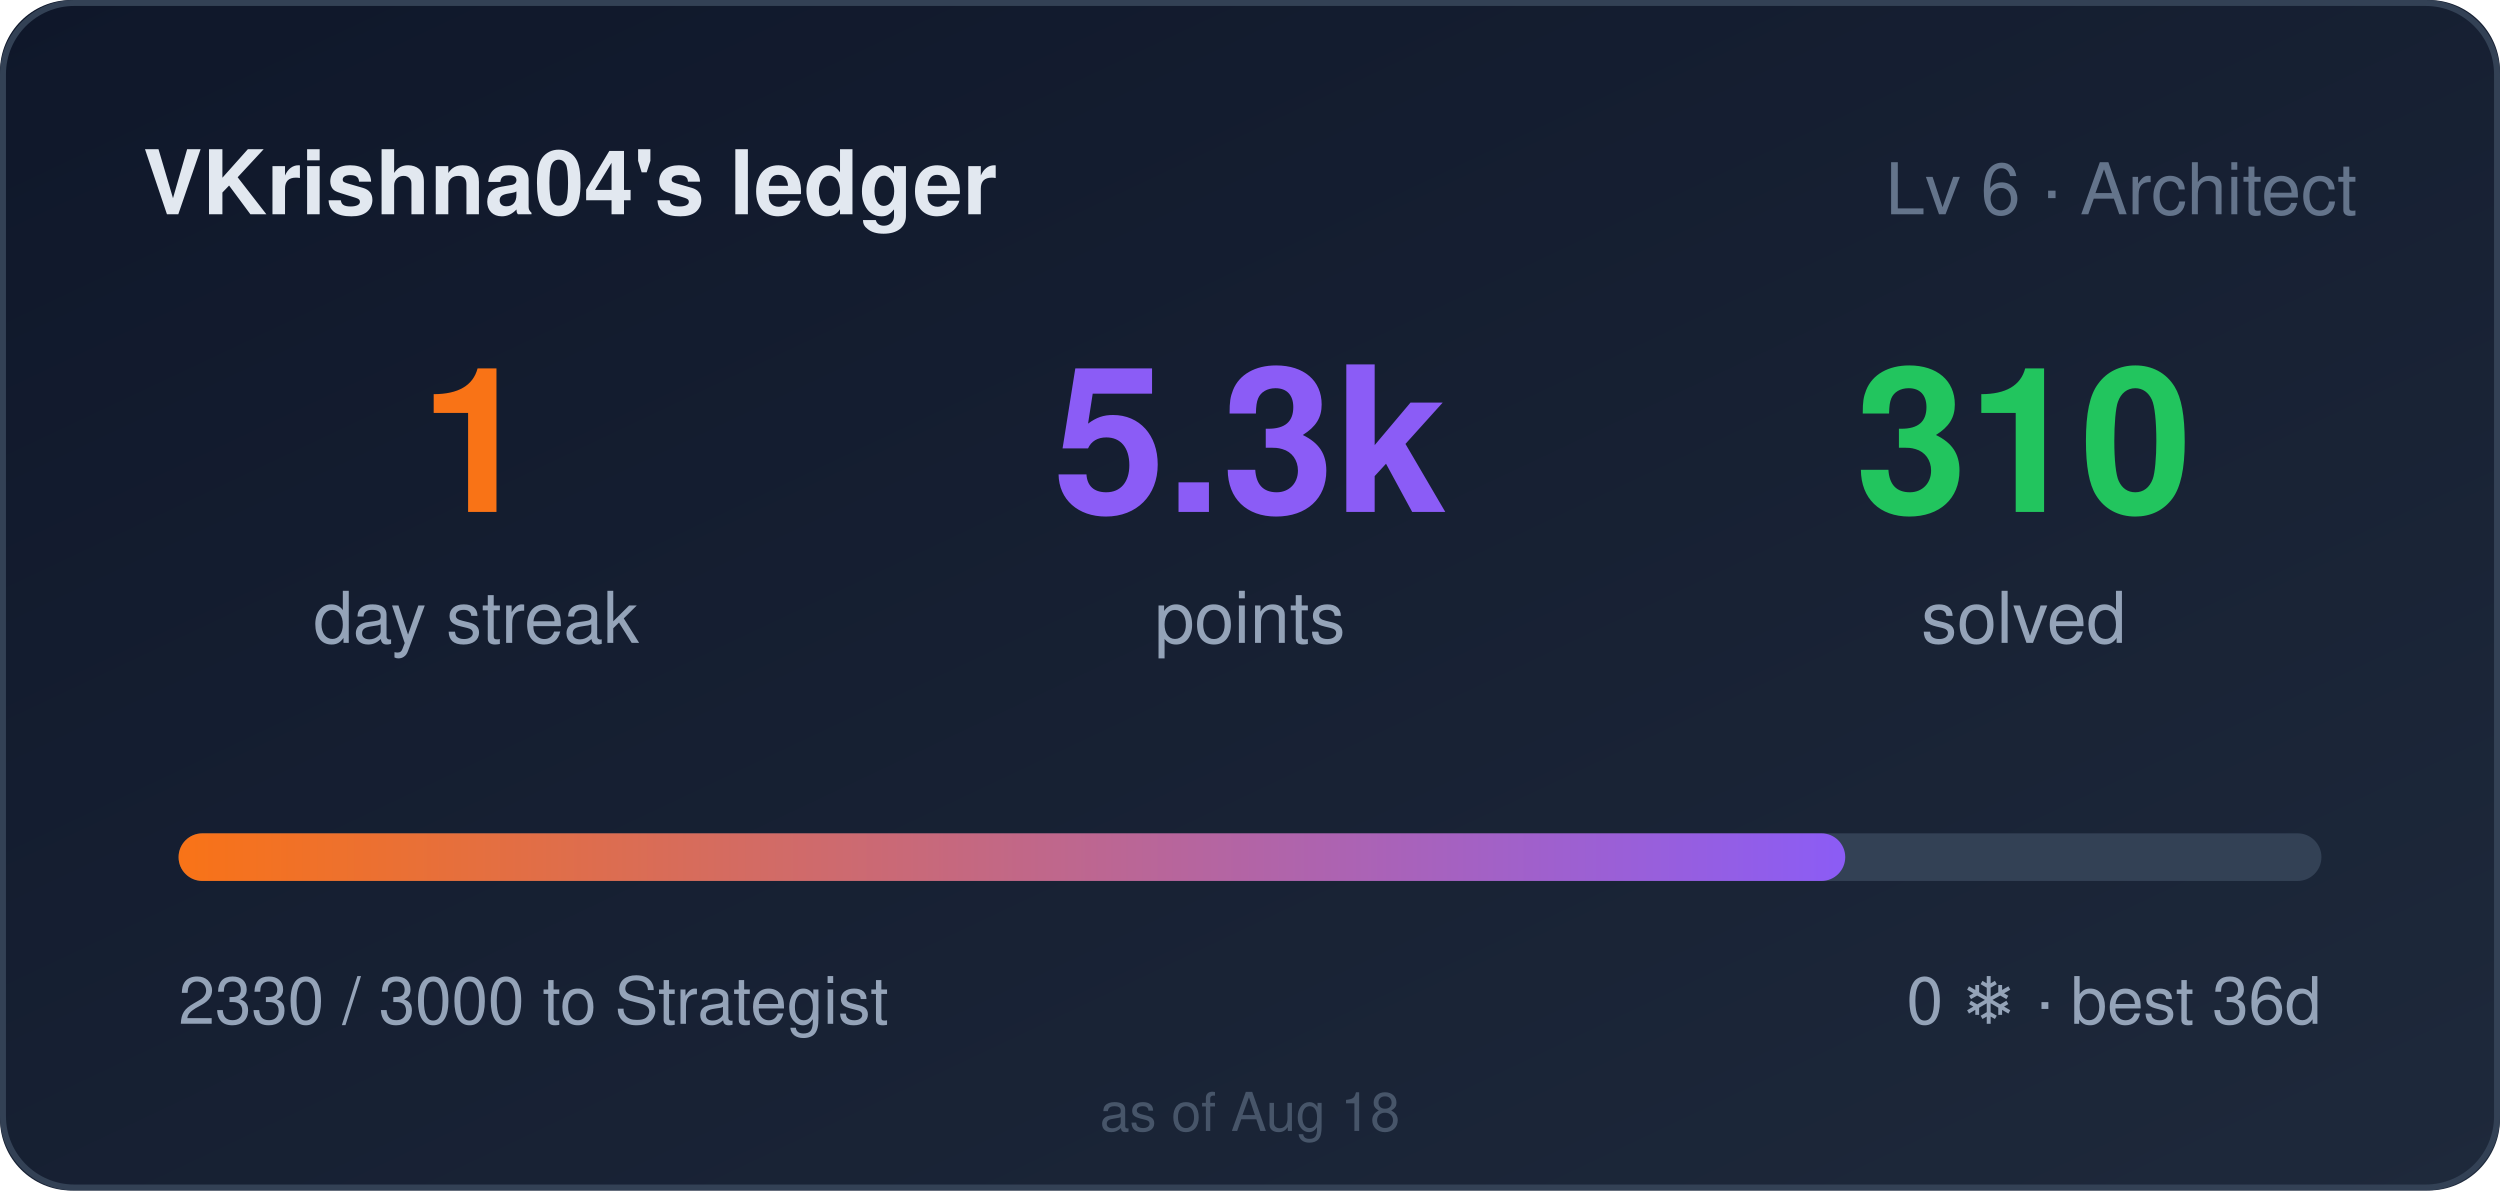
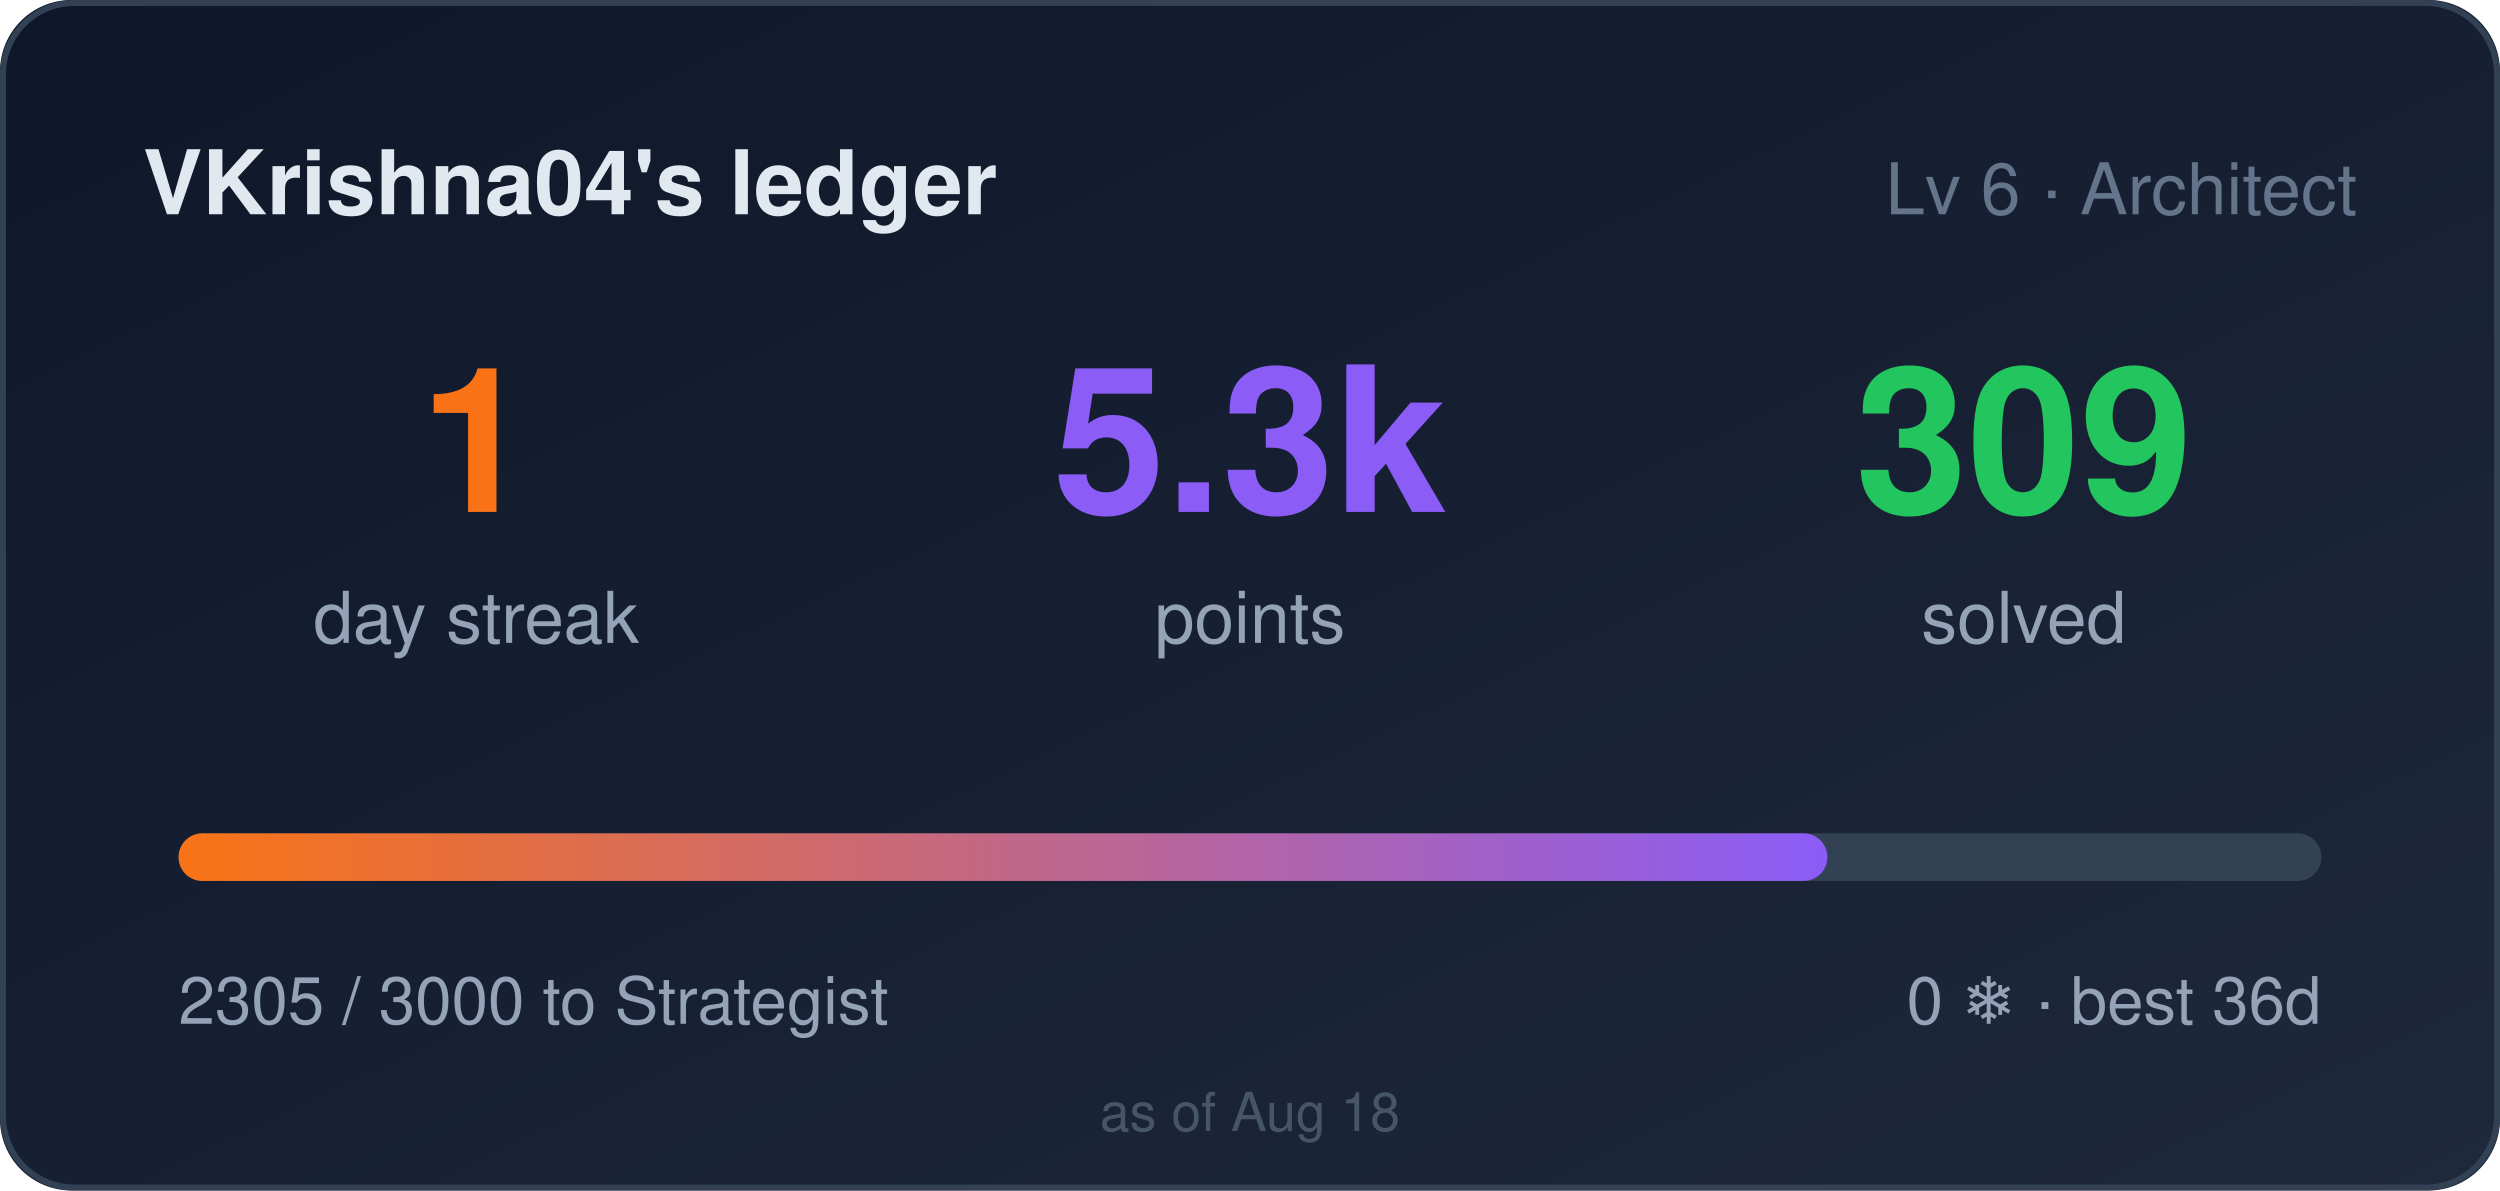
- <svg xmlns="http://www.w3.org/2000/svg" width="420" height="200" role="img" aria-label="VKrishna04's ledger: 1 day streak, 5330 points">
+ <svg xmlns="http://www.w3.org/2000/svg" width="420" height="200" role="img" aria-label="VKrishna04's ledger: 1 day streak, 5305 points">
  <style>
    .bar,.n{transform-box:fill-box}
    .bar{transform-origin:left center}
    @media (prefers-reduced-motion: no-preference){
      .bar{animation:cl-grow .9s cubic-bezier(.22,1,.36,1) both}
      .n{animation:cl-rise .5s ease-out both}
      .n2{animation-delay:.08s}
      .n3{animation-delay:.16s}
    }
    @keyframes cl-grow{from{transform:scaleX(0)}to{transform:scaleX(1)}}
    @keyframes cl-rise{from{opacity:0;transform:translateY(6px)}to{opacity:1;transform:none}}
  </style>
  <defs>
    <linearGradient id="bg" x1="0" y1="0" x2="1" y2="1">
      <stop offset="0" stop-color="#0f172a" />
      <stop offset="1" stop-color="#1e293b" />
    </linearGradient>
    <linearGradient id="bar" x1="0" y1="0" x2="1" y2="0">
      <stop offset="0" stop-color="#f97316" />
      <stop offset="1" stop-color="#8b5cf6" />
    </linearGradient>
  </defs>
  <rect width="420" height="200" rx="12" fill="url(#bg)" />
  <rect x="0.5" y="0.5" width="419" height="199" rx="12" fill="none" stroke="#334155" />
  <text x="24" y="36" fill="#e2e8f0" font-size="15" font-weight="600" font-family="Segoe UI,Helvetica,Arial,sans-serif">VKrishna04's ledger</text>
  <text x="396" y="36" fill="#64748b" font-size="12" text-anchor="end" font-family="Segoe UI,Helvetica,Arial,sans-serif">Lv 6 · Architect</text>
  <g font-family="Segoe UI,Helvetica,Arial,sans-serif">
    <text class="n n1" x="80" y="86" fill="#f97316" font-size="34" font-weight="700" text-anchor="middle">1</text>
    <text x="80" y="108" fill="#94a3b8" font-size="12" text-anchor="middle">day streak</text>
    <text class="n n2" x="210" y="86" fill="#8b5cf6" font-size="34" font-weight="700" text-anchor="middle">5.3k</text>
    <text x="210" y="108" fill="#94a3b8" font-size="12" text-anchor="middle">points</text>
-     <text class="n n3" x="340" y="86" fill="#22c55e" font-size="34" font-weight="700" text-anchor="middle">310</text>
+     <text class="n n3" x="340" y="86" fill="#22c55e" font-size="34" font-weight="700" text-anchor="middle">309</text>
    <text x="340" y="108" fill="#94a3b8" font-size="12" text-anchor="middle">solved</text>
  </g>
  <rect x="30" y="140" width="360" height="8" rx="4" fill="#334155" />
-   <rect class="bar" x="30" y="140" width="280" height="8" rx="4" fill="url(#bar)" />
-   <text x="30" y="172" fill="#94a3b8" font-size="11" font-family="Segoe UI,Helvetica,Arial,sans-serif">2330 / 3000 to Strategist</text>
+   <rect class="bar" x="30" y="140" width="277" height="8" rx="4" fill="url(#bar)" />
+   <text x="30" y="172" fill="#94a3b8" font-size="11" font-family="Segoe UI,Helvetica,Arial,sans-serif">2305 / 3000 to Strategist</text>
  <text x="390" y="172" fill="#94a3b8" font-size="11" text-anchor="end" font-family="Segoe UI,Helvetica,Arial,sans-serif">0 ❄ · best 36d</text>
  <text x="210" y="190" fill="#475569" font-size="9" text-anchor="middle" font-family="Segoe UI,Helvetica,Arial,sans-serif">as of Aug 18</text>
</svg>
